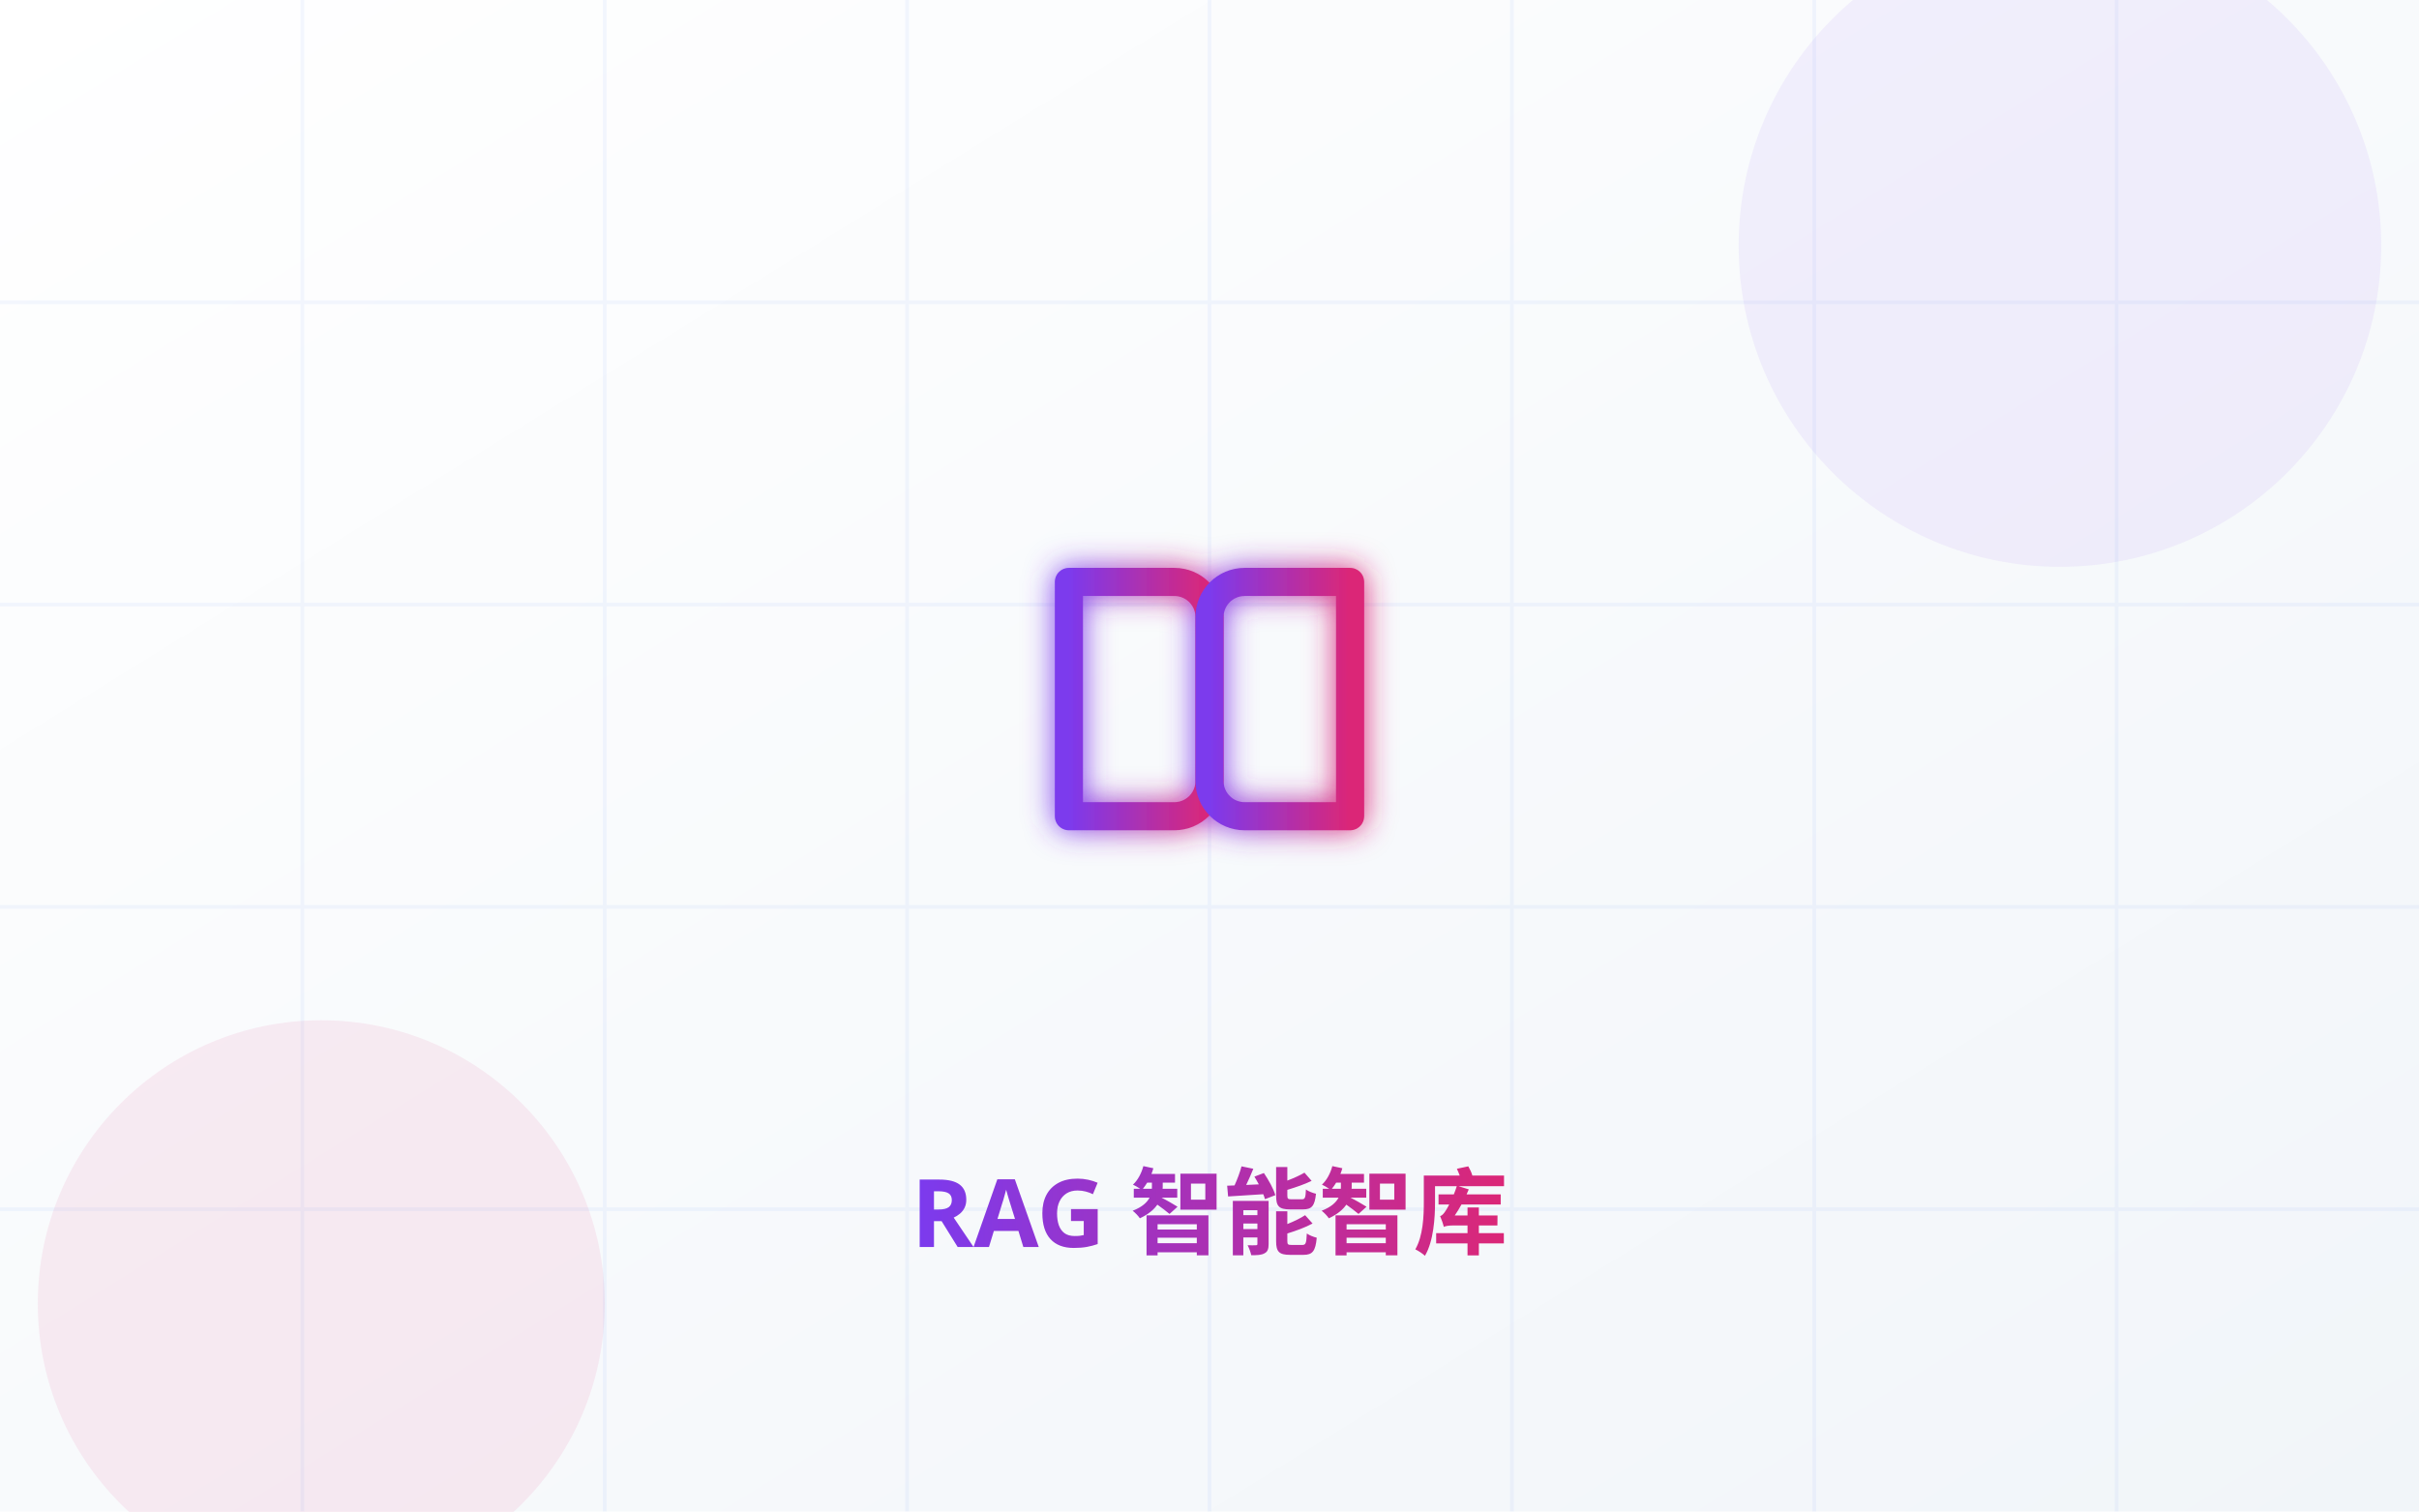
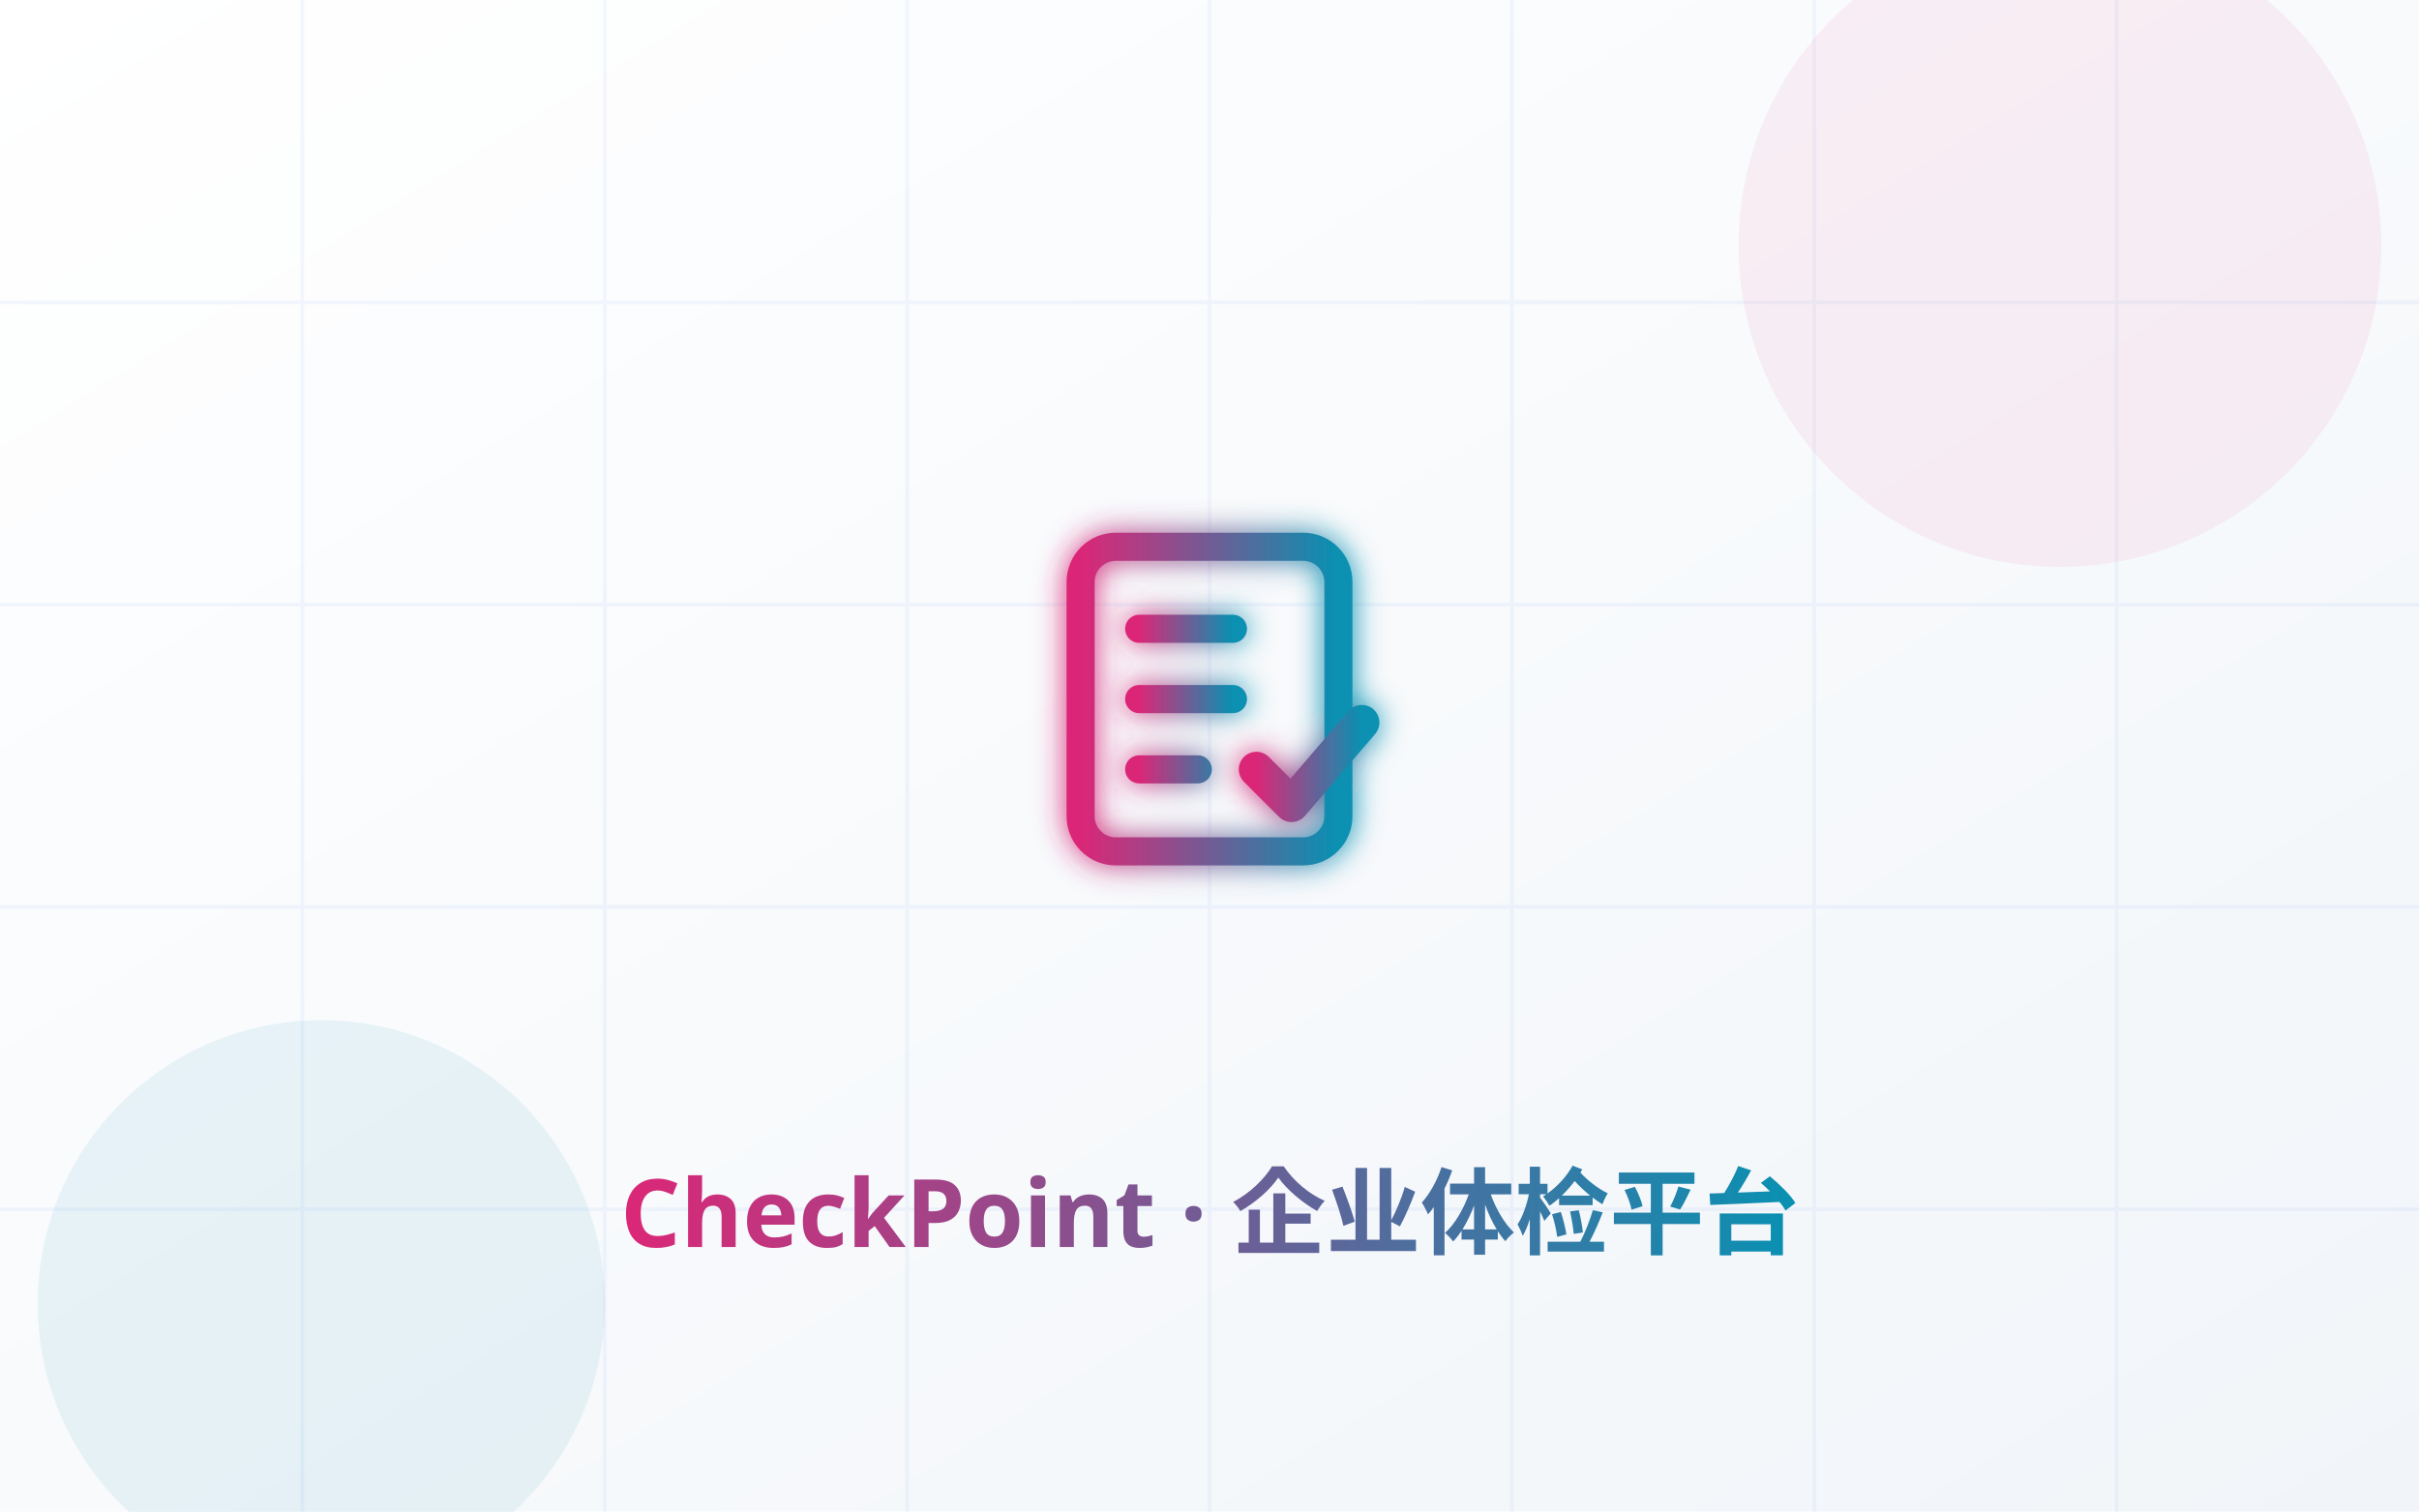
<svg xmlns="http://www.w3.org/2000/svg" viewBox="0 0 640 400" width="640" height="400">
  <defs>
    <linearGradient id="bg" x1="0" y1="0" x2="1" y2="1">
      <stop offset="0" stop-color="#ffffff" />
      <stop offset="1" stop-color="#f1f5f9" />
    </linearGradient>
    <linearGradient id="g" x1="0" y1="0" x2="1" y2="0">
-       <stop offset="0" stop-color="#7c3aed" />
-       <stop offset="1" stop-color="#db2777" />
+       <stop offset="0" stop-color="#db2777" />
+       <stop offset="1" stop-color="#0891b2" />
    </linearGradient>
    <filter id="glow" x="-40%" y="-40%" width="180%" height="180%">
      <feGaussianBlur stdDeviation="4" result="b" />
      <feMerge>
        <feMergeNode in="b" />
        <feMergeNode in="SourceGraphic" />
      </feMerge>
    </filter>
  </defs>
  <rect width="640" height="400" fill="url(#bg)" />
  <g stroke="rgba(37,99,235,.05)" stroke-width="1">
    <path d="M0 80h640M0 160h640M0 240h640M0 320h640M80 0v400M160 0v400M240 0v400M320 0v400M400 0v400M480 0v400M560 0v400" />
  </g>
-   <circle cx="545" cy="65" r="85" fill="#7c3aed" opacity=".07" />
-   <circle cx="85" cy="345" r="75" fill="#db2777" opacity=".08" />
+   <circle cx="545" cy="65" r="85" fill="#db2777" opacity=".07" />
+   <circle cx="85" cy="345" r="75" fill="#0891b2" opacity=".08" />
  <g filter="url(#glow)" transform="translate(320 185)">
    <g transform="scale(3.1)" stroke="url(#g)" stroke-width="2.4" fill="none" stroke-linecap="round" stroke-linejoin="round">
-       <path d="M-12 -10h9a3 3 0 0 1 3 3v14a3 3 0 0 1-3 3h-9z" />
-       <path d="M12 -10h-9a3 3 0 0 0-3 3v14a3 3 0 0 0 3 3h9z" />
-       <path d="M-3 -10v20" />
+       <rect x="-11" y="-13" width="22" height="26" rx="3" />
+       <path d="M-6 -6h8M-6 0h8M-6 6h5" />
+       <path d="M4 6l3 3 6-7" stroke-width="3" />
    </g>
  </g>
-   <text x="320" y="330" text-anchor="middle" font-family="sans-serif" font-size="25" font-weight="bold" fill="url(#g)">RAG 智能智库</text>
+   <text x="320" y="330" text-anchor="middle" font-family="sans-serif" font-size="25" font-weight="bold" fill="url(#g)">CheckPoint · 企业体检平台</text>
</svg>
